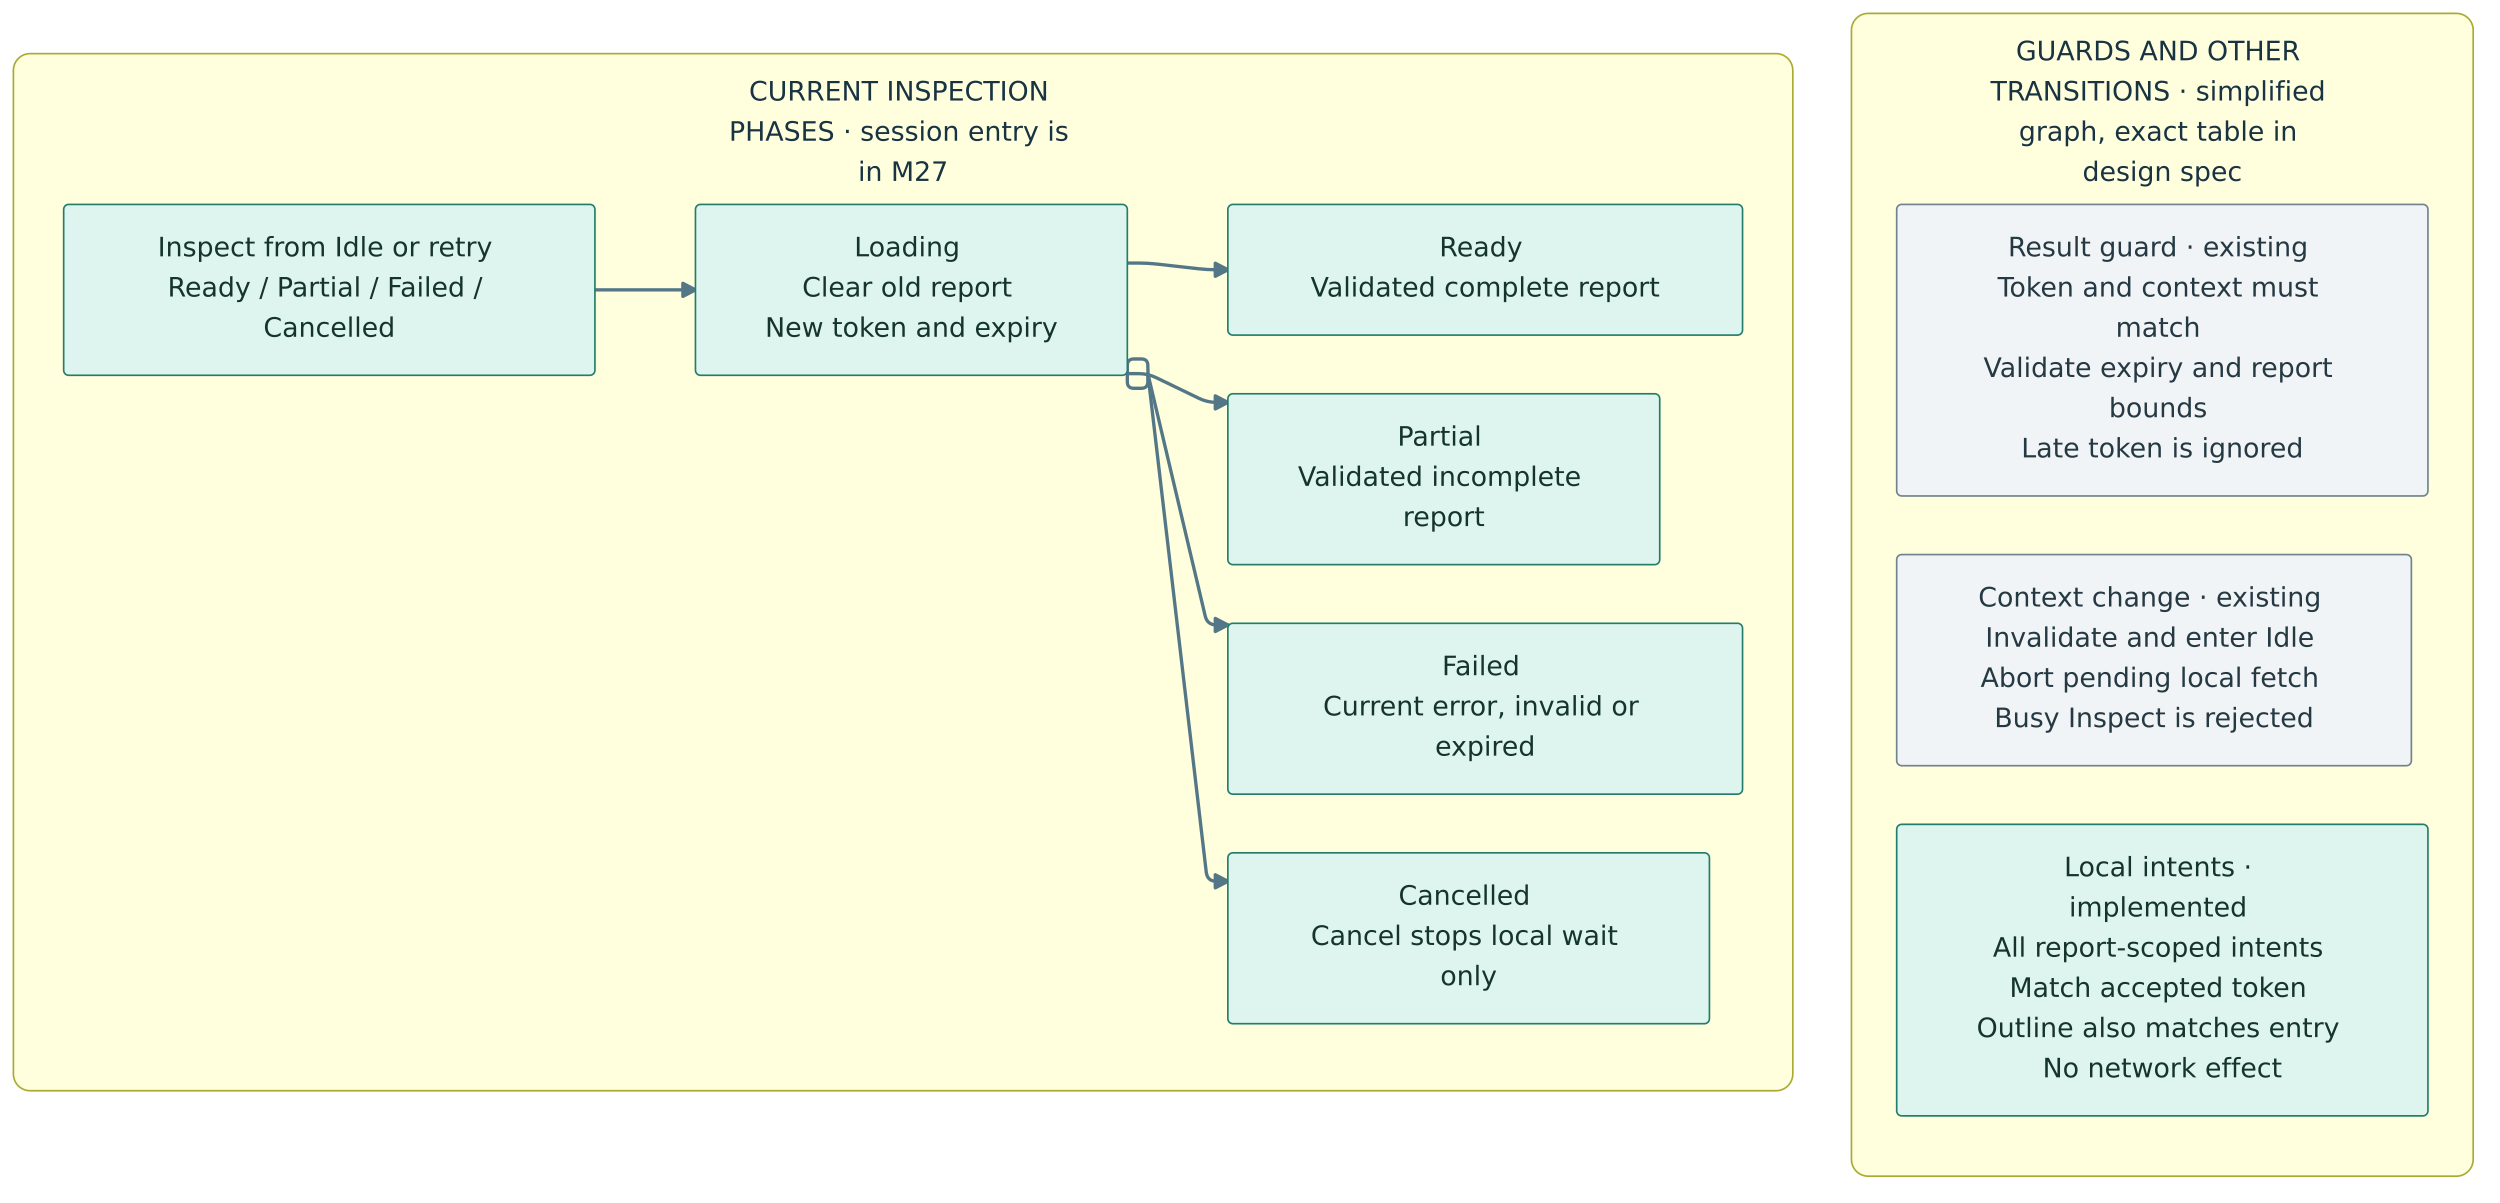
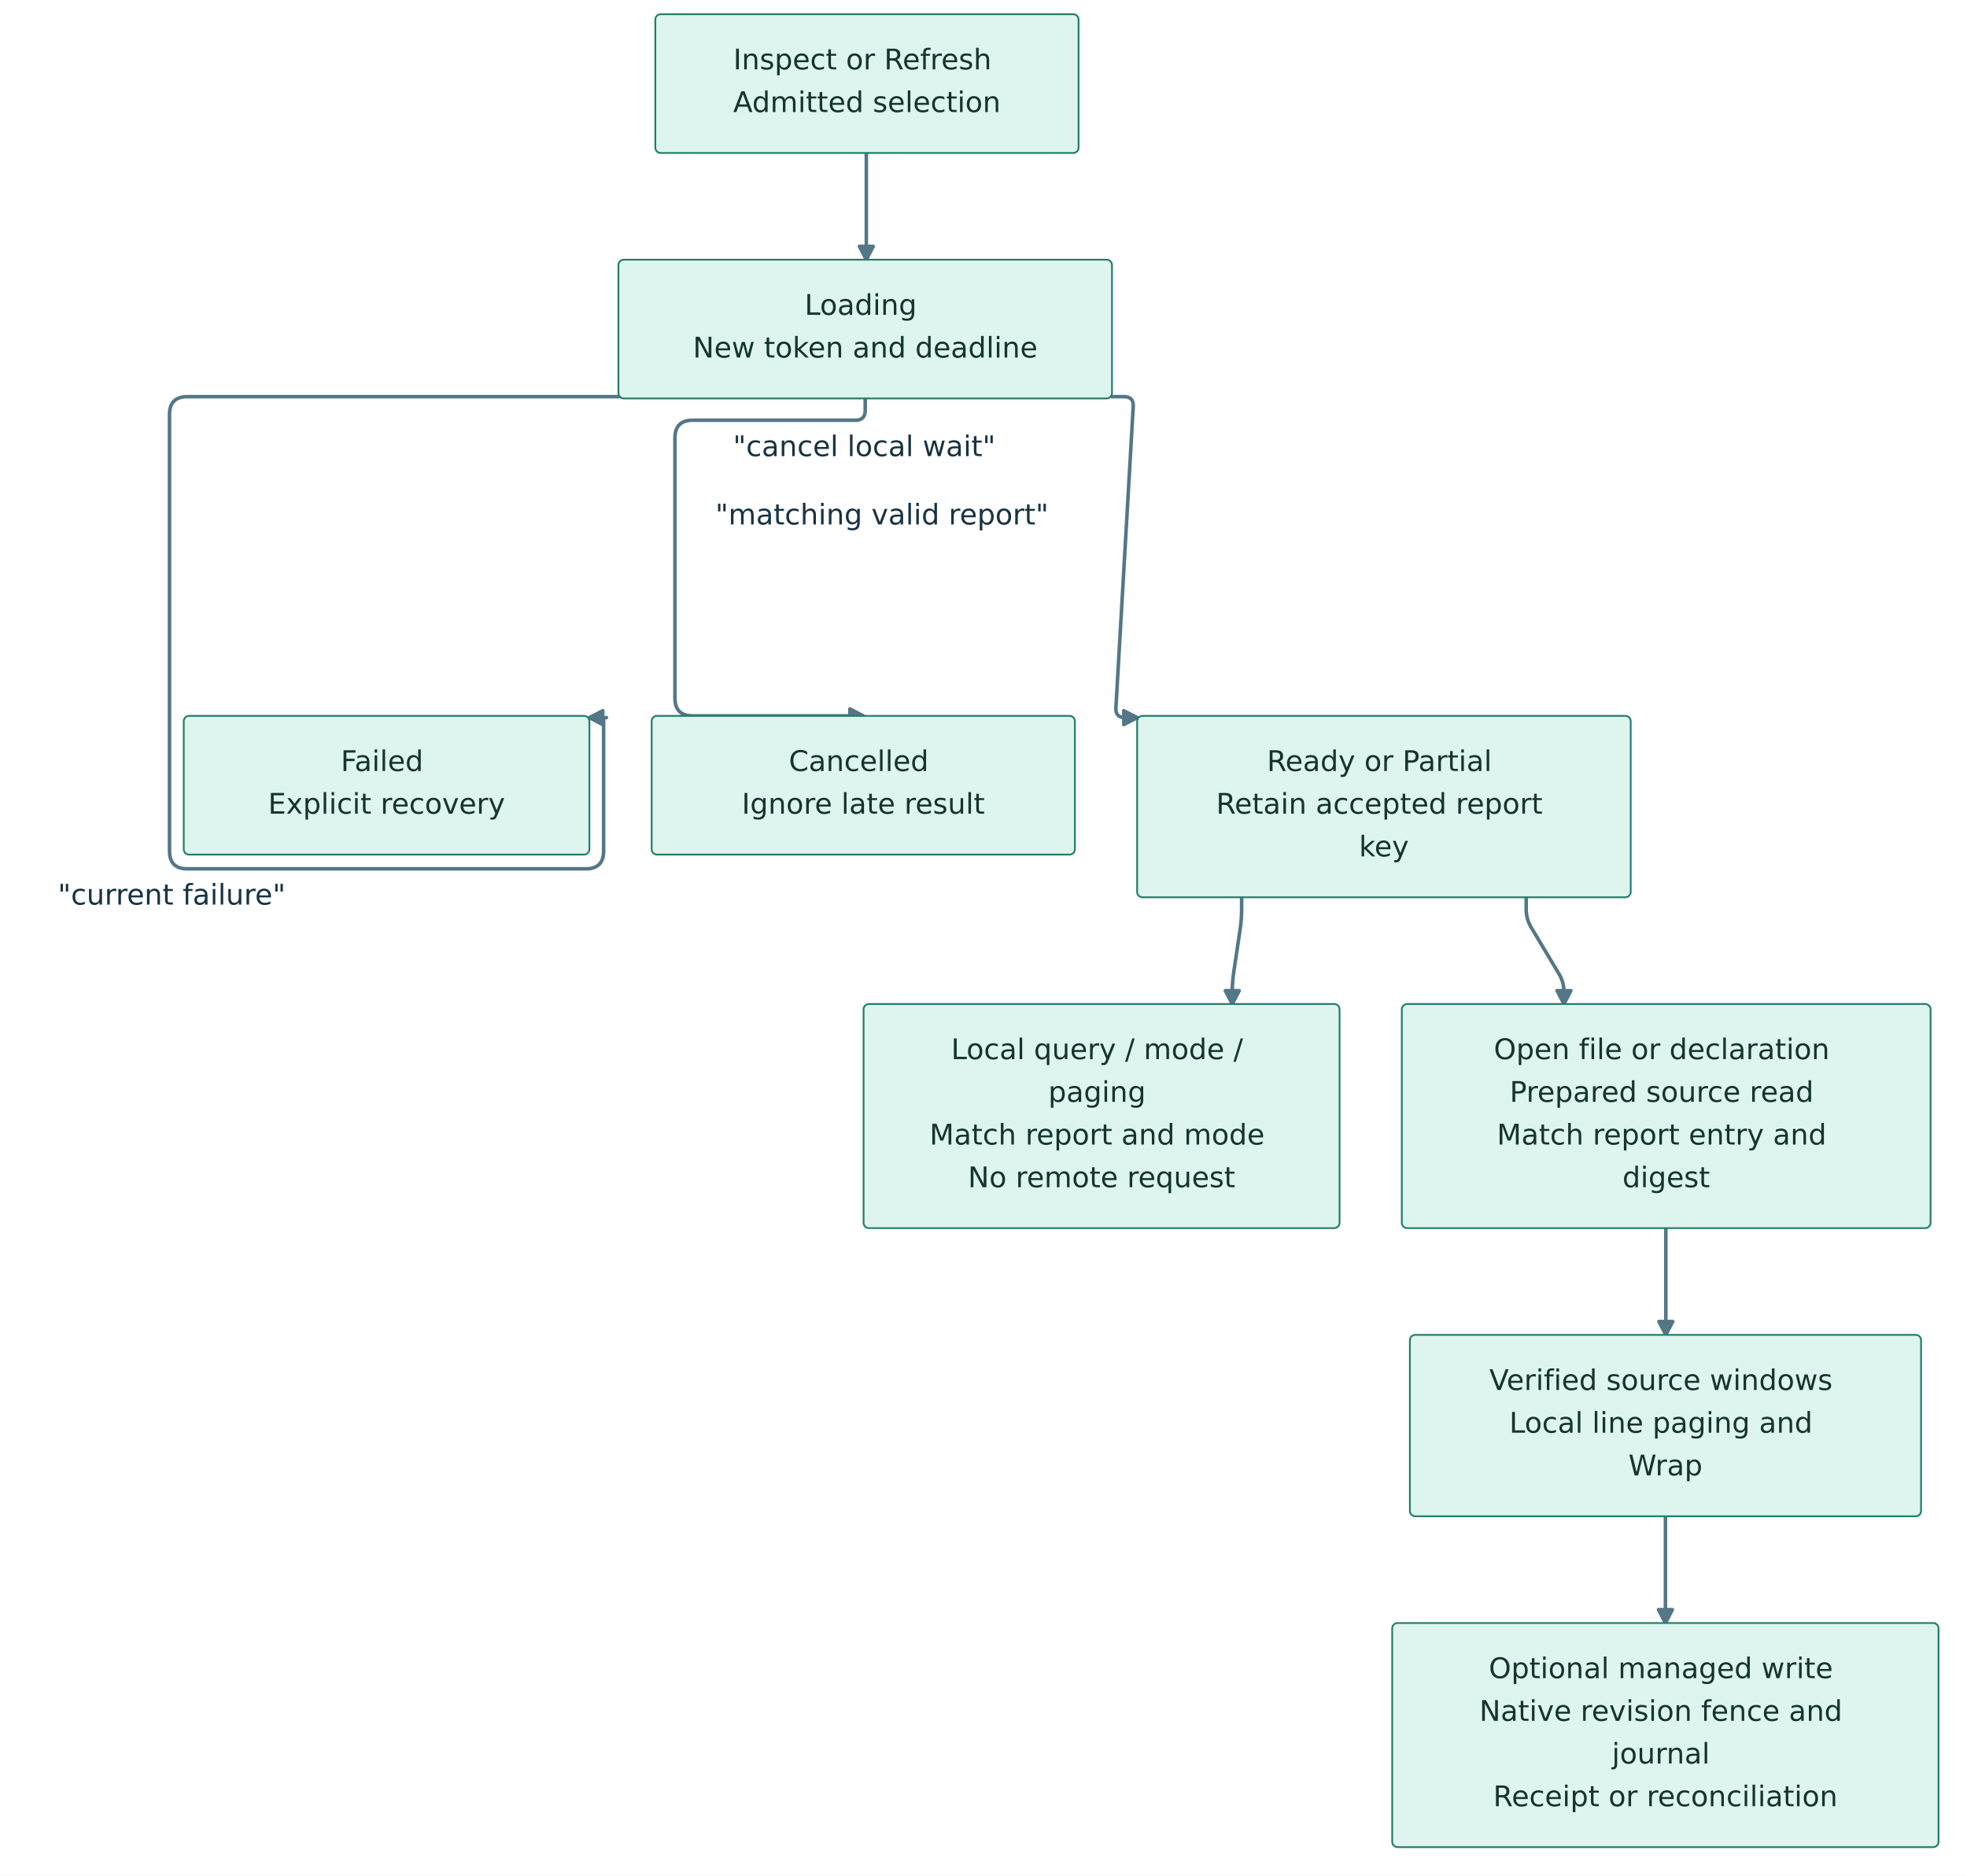
- <svg xmlns="http://www.w3.org/2000/svg" width="1492.114" height="718" viewBox="0 0 1492.114 718">
-   <rect x="0" y="0" width="1492.114" height="718" fill="#ffffff" />
+ <svg xmlns="http://www.w3.org/2000/svg" width="1106.012" height="1054.457" viewBox="0 0 1106.012 1054.457">
+   <rect x="0" y="0" width="1106.012" height="1054.457" fill="#ffffff" />
  <defs>
    <marker id="arrow-0" viewBox="0 0 10 10" refX="5" refY="5" markerUnits="userSpaceOnUse" markerWidth="8" markerHeight="8" orient="auto">
      <path d="M 0 0 L 10 5 L 0 10 z" fill="#537787" stroke="#537787" stroke-width="1" stroke-dasharray="1,0" />
    </marker>
    <marker id="arrow-start-0" viewBox="0 0 10 10" refX="4.5" refY="5" markerUnits="userSpaceOnUse" markerWidth="8" markerHeight="8" orient="auto">
      <path d="M 0 5 L 10 10 L 10 0 z" fill="#537787" stroke="#537787" stroke-width="1" stroke-dasharray="1,0" />
    </marker>
  </defs>
-   <rect x="8.00" y="32.00" width="1062.03" height="619.00" rx="10" ry="10" fill="#FFFFDE" stroke="#AAAA33" stroke-width="1" />
-   <text x="539.02" y="60.00" text-anchor="middle" font-family="DejaVu Sans" font-size="16" fill="#183342">
-     <tspan x="539.02" dy="0.00">CURRENT INSPECTION</tspan>
-     <tspan x="539.02" dy="24.00">PHASES · session entry is</tspan>
-     <tspan x="539.02" dy="24.00">in M27</tspan>
-   </text>
-   <rect x="1105.03" y="8.00" width="371.08" height="694.00" rx="10" ry="10" fill="#FFFFDE" stroke="#AAAA33" stroke-width="1" />
-   <text x="1290.57" y="36.00" text-anchor="middle" font-family="DejaVu Sans" font-size="16" fill="#183342">
-     <tspan x="1290.57" dy="0.00">GUARDS AND OTHER</tspan>
-     <tspan x="1290.57" dy="24.00">TRANSITIONS · simplified</tspan>
-     <tspan x="1290.57" dy="24.00">graph, exact table in</tspan>
-     <tspan x="1290.57" dy="24.00">design spec</tspan>
-   </text>
-   <path id="edge-0" class="edgePath" data-edge-id="edge-0" d="M 355.082,173.000 L 415.082,173.000" fill="none" stroke="#537787" stroke-width="2" stroke-linecap="round" stroke-linejoin="round" />
-   <g transform="translate(415.08 173.00) rotate(0.00)">
+   <path id="edge-0" class="edgePath" data-edge-id="edge-0" d="M 487.119,86.000 L 487.119,146.000" fill="none" stroke="#537787" stroke-width="2" stroke-linecap="round" stroke-linejoin="round" />
+   <g transform="translate(487.12 146.00) rotate(90.00)">
    <polygon points="0,0 -7.50,3.90 -7.50,-3.90" fill="#537787" stroke="#537787" stroke-width="2" stroke-linejoin="round" stroke-linecap="round" />
  </g>
-   <path id="edge-1" class="edgePath" data-edge-id="edge-1" d="M 672.837,157.000 L 679.575,157.000 Q 685.087,157.000 690.565,157.617 L 715.110,160.383 Q 720.587,161.000 726.100,161.000 L 732.837,161.000" fill="none" stroke="#537787" stroke-width="2" stroke-linecap="round" stroke-linejoin="round" />
-   <g transform="translate(732.84 161.00) rotate(0.00)">
+   <path id="edge-1" class="edgePath" data-edge-id="edge-1" d="M 625.266,223.000 L 632.003,223.000 Q 637.516,223.000 637.199,228.503 L 627.453,397.954 Q 627.136,403.457 632.649,403.457 L 639.386,403.457" fill="none" stroke="#537787" stroke-width="2" stroke-linecap="round" stroke-linejoin="round" />
+   <g transform="translate(639.39 403.46) rotate(0.00)">
    <polygon points="0,0 -7.50,3.90 -7.50,-3.90" fill="#537787" stroke="#537787" stroke-width="2" stroke-linejoin="round" stroke-linecap="round" />
  </g>
-   <path id="edge-2" class="edgePath" data-edge-id="edge-2" d="M 672.837,223.000 L 679.575,223.000 Q 685.087,223.000 690.050,225.400 L 715.625,237.769 Q 720.587,240.169 726.100,240.169 L 732.837,240.169" fill="none" stroke="#537787" stroke-width="2" stroke-linecap="round" stroke-linejoin="round" />
-   <g transform="translate(732.84 240.17) rotate(0.00)">
+   <rect data-edge-id="edge-1" data-label-kind="center" x="377.70" y="276.64" width="236.42" height="28.40" rx="2" ry="2" fill="rgba(248,250,252, 0.92)" fill-opacity="0.00" stroke="#537787" stroke-opacity="0.00" stroke-width="0.8" />
+   <g class="edgeLabel" data-edge-id="edge-1" data-label-kind="center">
+     <text x="495.90" y="294.84" text-anchor="middle" font-family="DejaVu Sans" font-size="16" fill="#183342">
+       <tspan x="495.90" dy="0.00">"matching valid report"</tspan>
+     </text>
+   </g>
+   <path id="edge-2" class="edgePath" data-edge-id="edge-2" d="M 347.735,223.000 L 243.025,223.000 L 105.314,223.000 Q 95.314,223.000 95.314,233.000 L 95.314,478.457 Q 95.314,488.457 105.314,488.457 L 329.407,488.457 Q 339.407,488.457 339.407,478.457 L 339.407,404.177 Q 339.407,403.457 340.127,403.457 L 341.007,403.457 L 331.407,403.457" fill="none" stroke="#537787" stroke-width="2" stroke-linecap="round" stroke-linejoin="round" />
+   <g transform="translate(331.41 403.46) rotate(180.00)">
    <polygon points="0,0 -7.50,3.90 -7.50,-3.90" fill="#537787" stroke="#537787" stroke-width="2" stroke-linejoin="round" stroke-linecap="round" />
  </g>
-   <path id="edge-3" class="edgePath" data-edge-id="edge-3" d="M 672.837,223.000 L 672.837,227.812 Q 672.837,231.750 676.775,231.750 L 681.150,231.750 Q 685.087,231.750 685.087,227.812 L 685.087,223.000 L 719.318,367.636 Q 720.587,373.000 726.100,373.000 L 732.837,373.000" fill="none" stroke="#537787" stroke-width="2" stroke-linecap="round" stroke-linejoin="round" />
-   <g transform="translate(732.84 373.00) rotate(0.00)">
+   <rect data-edge-id="edge-2" data-label-kind="center" x="8.00" y="490.36" width="177.09" height="28.40" rx="2" ry="2" fill="rgba(248,250,252, 0.92)" fill-opacity="0.00" stroke="#537787" stroke-opacity="0.00" stroke-width="0.8" />
+   <g class="edgeLabel" data-edge-id="edge-2" data-label-kind="center">
+     <text x="96.55" y="508.56" text-anchor="middle" font-family="DejaVu Sans" font-size="16" fill="#183342">
+       <tspan x="96.55" dy="0.00">"current failure"</tspan>
+     </text>
+   </g>
+   <path id="edge-3" class="edgePath" data-edge-id="edge-3" d="M 486.500,224.000 L 486.500,230.738 Q 486.500,236.250 480.988,236.250 L 389.515,236.250 Q 379.515,236.250 379.515,246.250 L 379.515,392.457 Q 379.515,402.457 389.515,402.457 L 485.396,402.457" fill="none" stroke="#537787" stroke-width="2" stroke-linecap="round" stroke-linejoin="round" />
+   <g transform="translate(485.40 402.46) rotate(0.00)">
    <polygon points="0,0 -7.50,3.90 -7.50,-3.90" fill="#537787" stroke="#537787" stroke-width="2" stroke-linejoin="round" stroke-linecap="round" />
  </g>
-   <path id="edge-4" class="edgePath" data-edge-id="edge-4" d="M 672.837,223.000 L 672.837,218.188 Q 672.837,214.250 676.775,214.250 L 681.150,214.250 Q 685.087,214.250 685.087,218.188 L 685.087,219.062 Q 685.087,223.000 685.546,226.911 L 719.946,520.525 Q 720.587,526.000 726.100,526.000 L 732.837,526.000" fill="none" stroke="#537787" stroke-width="2" stroke-linecap="round" stroke-linejoin="round" />
-   <g transform="translate(732.84 526.00) rotate(0.00)">
+   <rect data-edge-id="edge-3" data-label-kind="center" x="387.51" y="238.25" width="196.87" height="28.40" rx="2" ry="2" fill="rgba(248,250,252, 0.92)" fill-opacity="0.00" stroke="#537787" stroke-opacity="0.00" stroke-width="0.8" />
+   <g class="edgeLabel" data-edge-id="edge-3" data-label-kind="center">
+     <text x="485.95" y="256.45" text-anchor="middle" font-family="DejaVu Sans" font-size="16" fill="#183342">
+       <tspan x="485.95" dy="0.00">"cancel local wait"</tspan>
+     </text>
+   </g>
+   <path id="edge-4" class="edgePath" data-edge-id="edge-4" d="M 698.152,504.457 L 698.152,511.195 Q 698.152,516.707 697.342,522.160 L 693.687,546.755 Q 692.876,552.207 692.876,557.720 L 692.876,564.457" fill="none" stroke="#537787" stroke-width="2" stroke-linecap="round" stroke-linejoin="round" />
+   <g transform="translate(692.88 564.46) rotate(90.00)">
    <polygon points="0,0 -7.50,3.90 -7.50,-3.90" fill="#537787" stroke="#537787" stroke-width="2" stroke-linejoin="round" stroke-linecap="round" />
  </g>
-   <rect x="732.84" y="235.00" width="257.76" height="102.00" rx="3" ry="3" fill="#ddf5ee" stroke="#247d6a" stroke-width="1" stroke-linejoin="round" stroke-linecap="round" />
-   <text x="861.72" y="266.00" text-anchor="middle" font-family="DejaVu Sans" font-size="16" fill="#15352c">
-     <tspan x="861.72" dy="0.00">Partial</tspan>
-     <tspan x="861.72" dy="24.00">Validated incomplete</tspan>
-     <tspan x="861.72" dy="24.00">report</tspan>
+   <path id="edge-5" class="edgePath" data-edge-id="edge-5" d="M 858.152,504.457 L 858.152,511.195 Q 858.152,516.707 860.983,521.437 L 876.572,547.478 Q 879.404,552.207 879.404,557.720 L 879.404,564.457" fill="none" stroke="#537787" stroke-width="2" stroke-linecap="round" stroke-linejoin="round" />
+   <g transform="translate(879.40 564.46) rotate(90.00)">
+     <polygon points="0,0 -7.50,3.90 -7.50,-3.90" fill="#537787" stroke="#537787" stroke-width="2" stroke-linejoin="round" stroke-linecap="round" />
+   </g>
+   <path id="edge-6" class="edgePath" data-edge-id="edge-6" d="M 936.672,690.457 L 936.672,750.457" fill="none" stroke="#537787" stroke-width="2" stroke-linecap="round" stroke-linejoin="round" />
+   <g transform="translate(936.67 750.46) rotate(90.00)">
+     <polygon points="0,0 -7.50,3.90 -7.50,-3.90" fill="#537787" stroke="#537787" stroke-width="2" stroke-linejoin="round" stroke-linecap="round" />
+   </g>
+   <path id="edge-7" class="edgePath" data-edge-id="edge-7" d="M 936.444,852.457 L 936.444,912.457" fill="none" stroke="#537787" stroke-width="2" stroke-linecap="round" stroke-linejoin="round" />
+   <g transform="translate(936.44 912.46) rotate(90.00)">
+     <polygon points="0,0 -7.50,3.90 -7.50,-3.90" fill="#537787" stroke="#537787" stroke-width="2" stroke-linejoin="round" stroke-linecap="round" />
+   </g>
+   <rect x="366.41" y="402.46" width="237.98" height="78.00" rx="3" ry="3" fill="#ddf5ee" stroke="#247d6a" stroke-width="1" stroke-linejoin="round" stroke-linecap="round" />
+   <text x="485.40" y="433.46" text-anchor="middle" font-family="DejaVu Sans" font-size="16" fill="#15352c">
+     <tspan x="485.40" dy="0.00">Cancelled</tspan>
+     <tspan x="485.40" dy="24.00">Ignore late result</tspan>
  </text>
-   <rect x="732.84" y="509.00" width="287.42" height="102.00" rx="3" ry="3" fill="#ddf5ee" stroke="#247d6a" stroke-width="1" stroke-linejoin="round" stroke-linecap="round" />
-   <text x="876.55" y="540.00" text-anchor="middle" font-family="DejaVu Sans" font-size="16" fill="#15352c">
-     <tspan x="876.55" dy="0.00">Cancelled</tspan>
-     <tspan x="876.55" dy="24.00">Cancel stops local wait</tspan>
-     <tspan x="876.55" dy="24.00">only</tspan>
+   <rect x="103.31" y="402.46" width="228.09" height="78.00" rx="3" ry="3" fill="#ddf5ee" stroke="#247d6a" stroke-width="1" stroke-linejoin="round" stroke-linecap="round" />
+   <text x="217.36" y="433.46" text-anchor="middle" font-family="DejaVu Sans" font-size="16" fill="#15352c">
+     <tspan x="217.36" dy="0.00">Failed</tspan>
+     <tspan x="217.36" dy="24.00">Explicit recovery</tspan>
  </text>
-   <rect x="732.84" y="372.00" width="307.19" height="102.00" rx="3" ry="3" fill="#ddf5ee" stroke="#247d6a" stroke-width="1" stroke-linejoin="round" stroke-linecap="round" />
-   <text x="886.43" y="403.00" text-anchor="middle" font-family="DejaVu Sans" font-size="16" fill="#15352c">
-     <tspan x="886.43" dy="0.00">Failed</tspan>
-     <tspan x="886.43" dy="24.00">Current error, invalid or</tspan>
-     <tspan x="886.43" dy="24.00">expired</tspan>
+   <rect x="368.48" y="8.00" width="237.98" height="78.00" rx="3" ry="3" fill="#ddf5ee" stroke="#247d6a" stroke-width="1" stroke-linejoin="round" stroke-linecap="round" />
+   <text x="487.46" y="39.00" text-anchor="middle" font-family="DejaVu Sans" font-size="16" fill="#15352c">
+     <tspan x="487.46" dy="0.00">Inspect or Refresh</tspan>
+     <tspan x="487.46" dy="24.00">Admitted selection</tspan>
  </text>
-   <rect x="1132.03" y="122.00" width="317.08" height="174.00" rx="3" ry="3" fill="#f1f4f6" stroke="#71828d" stroke-width="1" stroke-linejoin="round" stroke-linecap="round" />
-   <text x="1290.57" y="153.00" text-anchor="middle" font-family="DejaVu Sans" font-size="16" fill="#253943">
-     <tspan x="1290.57" dy="0.00">Result guard · existing</tspan>
-     <tspan x="1290.57" dy="24.00">Token and context must</tspan>
-     <tspan x="1290.57" dy="24.00">match</tspan>
-     <tspan x="1290.57" dy="24.00">Validate expiry and report</tspan>
-     <tspan x="1290.57" dy="24.00">bounds</tspan>
-     <tspan x="1290.57" dy="24.00">Late token is ignored</tspan>
+   <rect x="347.73" y="146.00" width="277.53" height="78.00" rx="3" ry="3" fill="#ddf5ee" stroke="#247d6a" stroke-width="1" stroke-linejoin="round" stroke-linecap="round" />
+   <text x="486.50" y="177.00" text-anchor="middle" font-family="DejaVu Sans" font-size="16" fill="#15352c">
+     <tspan x="486.50" dy="0.00">Loading</tspan>
+     <tspan x="486.50" dy="24.00">New token and deadline</tspan>
  </text>
-   <rect x="38.00" y="122.00" width="317.08" height="102.00" rx="3" ry="3" fill="#ddf5ee" stroke="#247d6a" stroke-width="1" stroke-linejoin="round" stroke-linecap="round" />
-   <text x="196.54" y="153.00" text-anchor="middle" font-family="DejaVu Sans" font-size="16" fill="#15352c">
-     <tspan x="196.54" dy="0.00">Inspect from Idle or retry</tspan>
-     <tspan x="196.54" dy="24.00">Ready / Partial / Failed /</tspan>
-     <tspan x="196.54" dy="24.00">Cancelled</tspan>
+   <rect x="485.57" y="564.46" width="267.64" height="126.00" rx="3" ry="3" fill="#ddf5ee" stroke="#247d6a" stroke-width="1" stroke-linejoin="round" stroke-linecap="round" />
+   <text x="619.40" y="595.46" text-anchor="middle" font-family="DejaVu Sans" font-size="16" fill="#15352c">
+     <tspan x="619.40" dy="0.00">Local query / mode /</tspan>
+     <tspan x="619.40" dy="24.00">paging</tspan>
+     <tspan x="619.40" dy="24.00">Match report and mode</tspan>
+     <tspan x="619.40" dy="24.00">No remote request</tspan>
  </text>
-   <rect x="415.08" y="122.00" width="257.76" height="102.00" rx="3" ry="3" fill="#ddf5ee" stroke="#247d6a" stroke-width="1" stroke-linejoin="round" stroke-linecap="round" />
-   <text x="543.96" y="153.00" text-anchor="middle" font-family="DejaVu Sans" font-size="16" fill="#15352c">
-     <tspan x="543.96" dy="0.00">Loading</tspan>
-     <tspan x="543.96" dy="24.00">Clear old report</tspan>
-     <tspan x="543.96" dy="24.00">New token and expiry</tspan>
+   <rect x="639.39" y="402.46" width="277.53" height="102.00" rx="3" ry="3" fill="#ddf5ee" stroke="#247d6a" stroke-width="1" stroke-linejoin="round" stroke-linecap="round" />
+   <text x="778.15" y="433.46" text-anchor="middle" font-family="DejaVu Sans" font-size="16" fill="#15352c">
+     <tspan x="778.15" dy="0.00">Ready or Partial</tspan>
+     <tspan x="778.15" dy="24.00">Retain accepted report</tspan>
+     <tspan x="778.15" dy="24.00">key</tspan>
  </text>
-   <rect x="1132.03" y="331.00" width="307.19" height="126.00" rx="3" ry="3" fill="#f1f4f6" stroke="#71828d" stroke-width="1" stroke-linejoin="round" stroke-linecap="round" />
-   <text x="1285.63" y="362.00" text-anchor="middle" font-family="DejaVu Sans" font-size="16" fill="#253943">
-     <tspan x="1285.63" dy="0.00">Context change · existing</tspan>
-     <tspan x="1285.63" dy="24.00">Invalidate and enter Idle</tspan>
-     <tspan x="1285.63" dy="24.00">Abort pending local fetch</tspan>
-     <tspan x="1285.63" dy="24.00">Busy Inspect is rejected</tspan>
+   <rect x="788.22" y="564.46" width="297.31" height="126.00" rx="3" ry="3" fill="#ddf5ee" stroke="#247d6a" stroke-width="1" stroke-linejoin="round" stroke-linecap="round" />
+   <text x="936.87" y="595.46" text-anchor="middle" font-family="DejaVu Sans" font-size="16" fill="#15352c">
+     <tspan x="936.87" dy="0.00">Open file or declaration</tspan>
+     <tspan x="936.87" dy="24.00">Prepared source read</tspan>
+     <tspan x="936.87" dy="24.00">Match report entry and</tspan>
+     <tspan x="936.87" dy="24.00">digest</tspan>
  </text>
-   <rect x="732.84" y="122.00" width="307.19" height="78.00" rx="3" ry="3" fill="#ddf5ee" stroke="#247d6a" stroke-width="1" stroke-linejoin="round" stroke-linecap="round" />
-   <text x="886.43" y="153.00" text-anchor="middle" font-family="DejaVu Sans" font-size="16" fill="#15352c">
-     <tspan x="886.43" dy="0.00">Ready</tspan>
-     <tspan x="886.43" dy="24.00">Validated complete report</tspan>
+   <rect x="792.76" y="750.46" width="287.42" height="102.00" rx="3" ry="3" fill="#ddf5ee" stroke="#247d6a" stroke-width="1" stroke-linejoin="round" stroke-linecap="round" />
+   <text x="936.47" y="781.46" text-anchor="middle" font-family="DejaVu Sans" font-size="16" fill="#15352c">
+     <tspan x="936.47" dy="0.00">Verified source windows</tspan>
+     <tspan x="936.47" dy="24.00">Local line paging and</tspan>
+     <tspan x="936.47" dy="24.00">Wrap</tspan>
  </text>
-   <rect x="1132.03" y="492.00" width="317.08" height="174.00" rx="3" ry="3" fill="#ddf5ee" stroke="#247d6a" stroke-width="1" stroke-linejoin="round" stroke-linecap="round" />
-   <text x="1290.57" y="523.00" text-anchor="middle" font-family="DejaVu Sans" font-size="16" fill="#15352c">
-     <tspan x="1290.57" dy="0.00">Local intents ·</tspan>
-     <tspan x="1290.57" dy="24.00">implemented</tspan>
-     <tspan x="1290.57" dy="24.00">All report-scoped intents</tspan>
-     <tspan x="1290.57" dy="24.00">Match accepted token</tspan>
-     <tspan x="1290.57" dy="24.00">Outline also matches entry</tspan>
-     <tspan x="1290.57" dy="24.00">No network effect</tspan>
+   <rect x="782.82" y="912.46" width="307.19" height="126.00" rx="3" ry="3" fill="#ddf5ee" stroke="#247d6a" stroke-width="1" stroke-linejoin="round" stroke-linecap="round" />
+   <text x="936.42" y="943.46" text-anchor="middle" font-family="DejaVu Sans" font-size="16" fill="#15352c">
+     <tspan x="936.42" dy="0.00">Optional managed write</tspan>
+     <tspan x="936.42" dy="24.00">Native revision fence and</tspan>
+     <tspan x="936.42" dy="24.00">journal</tspan>
+     <tspan x="936.42" dy="24.00">Receipt or reconciliation</tspan>
  </text>
</svg>
